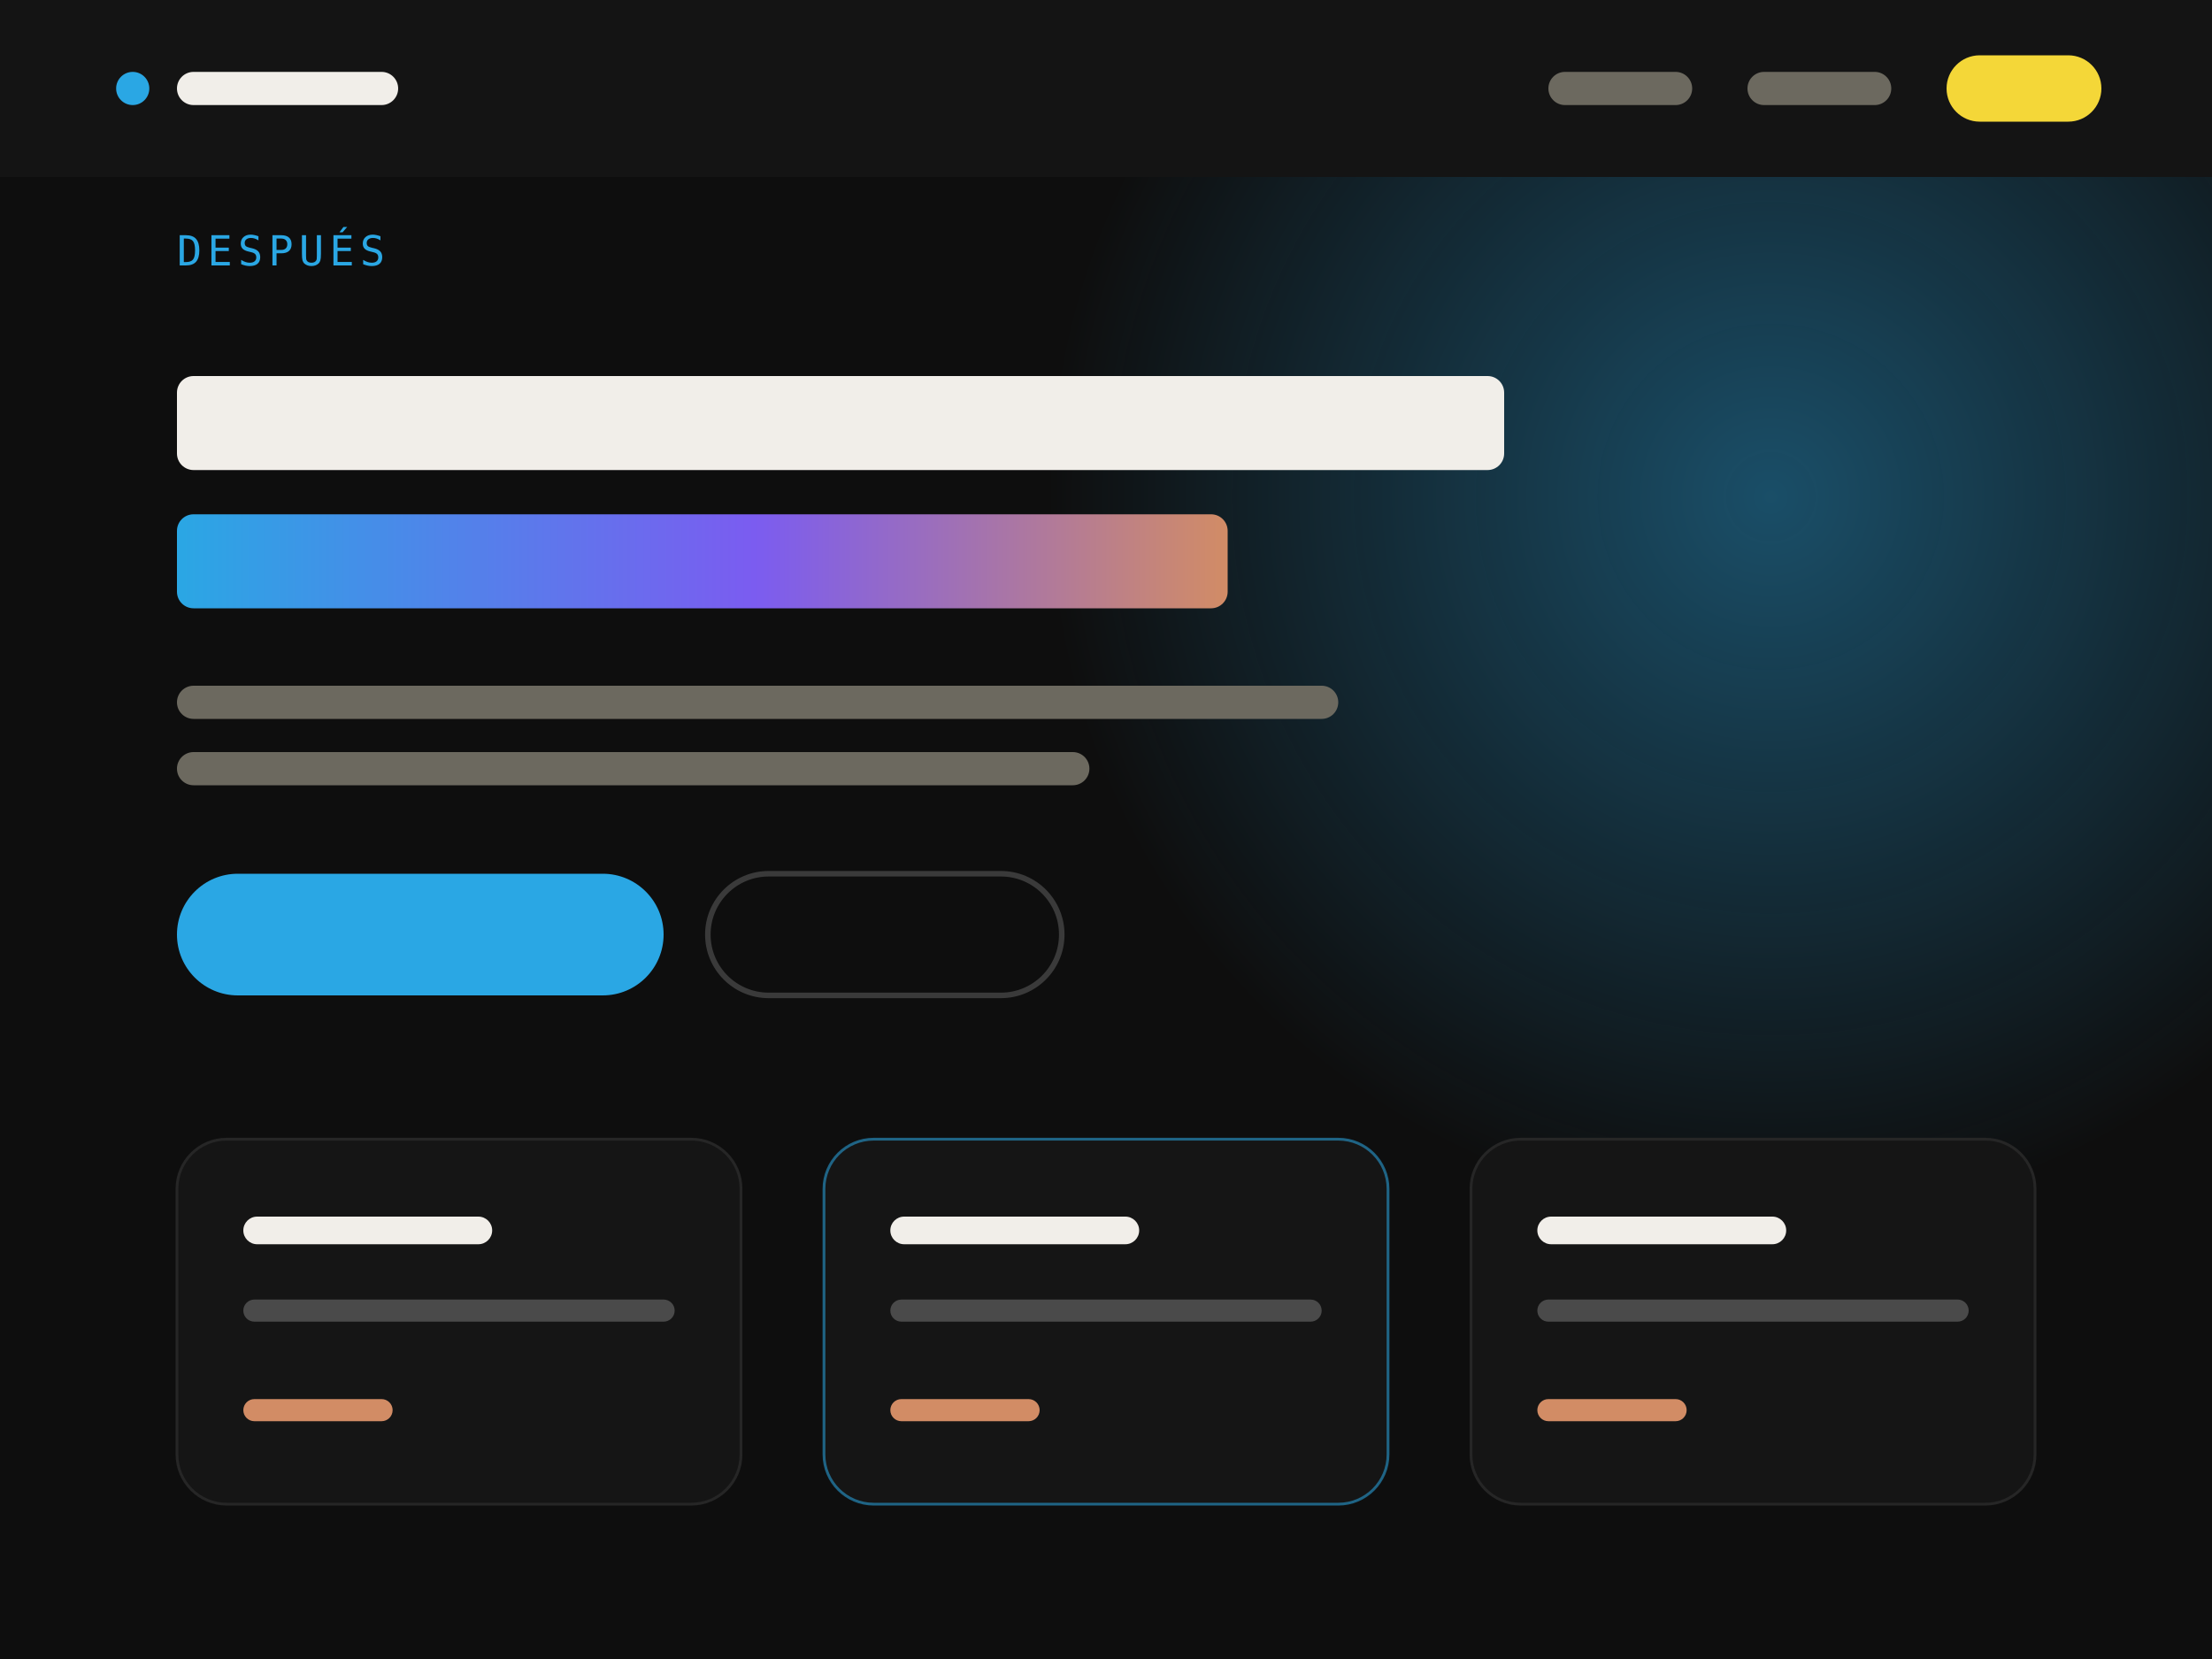
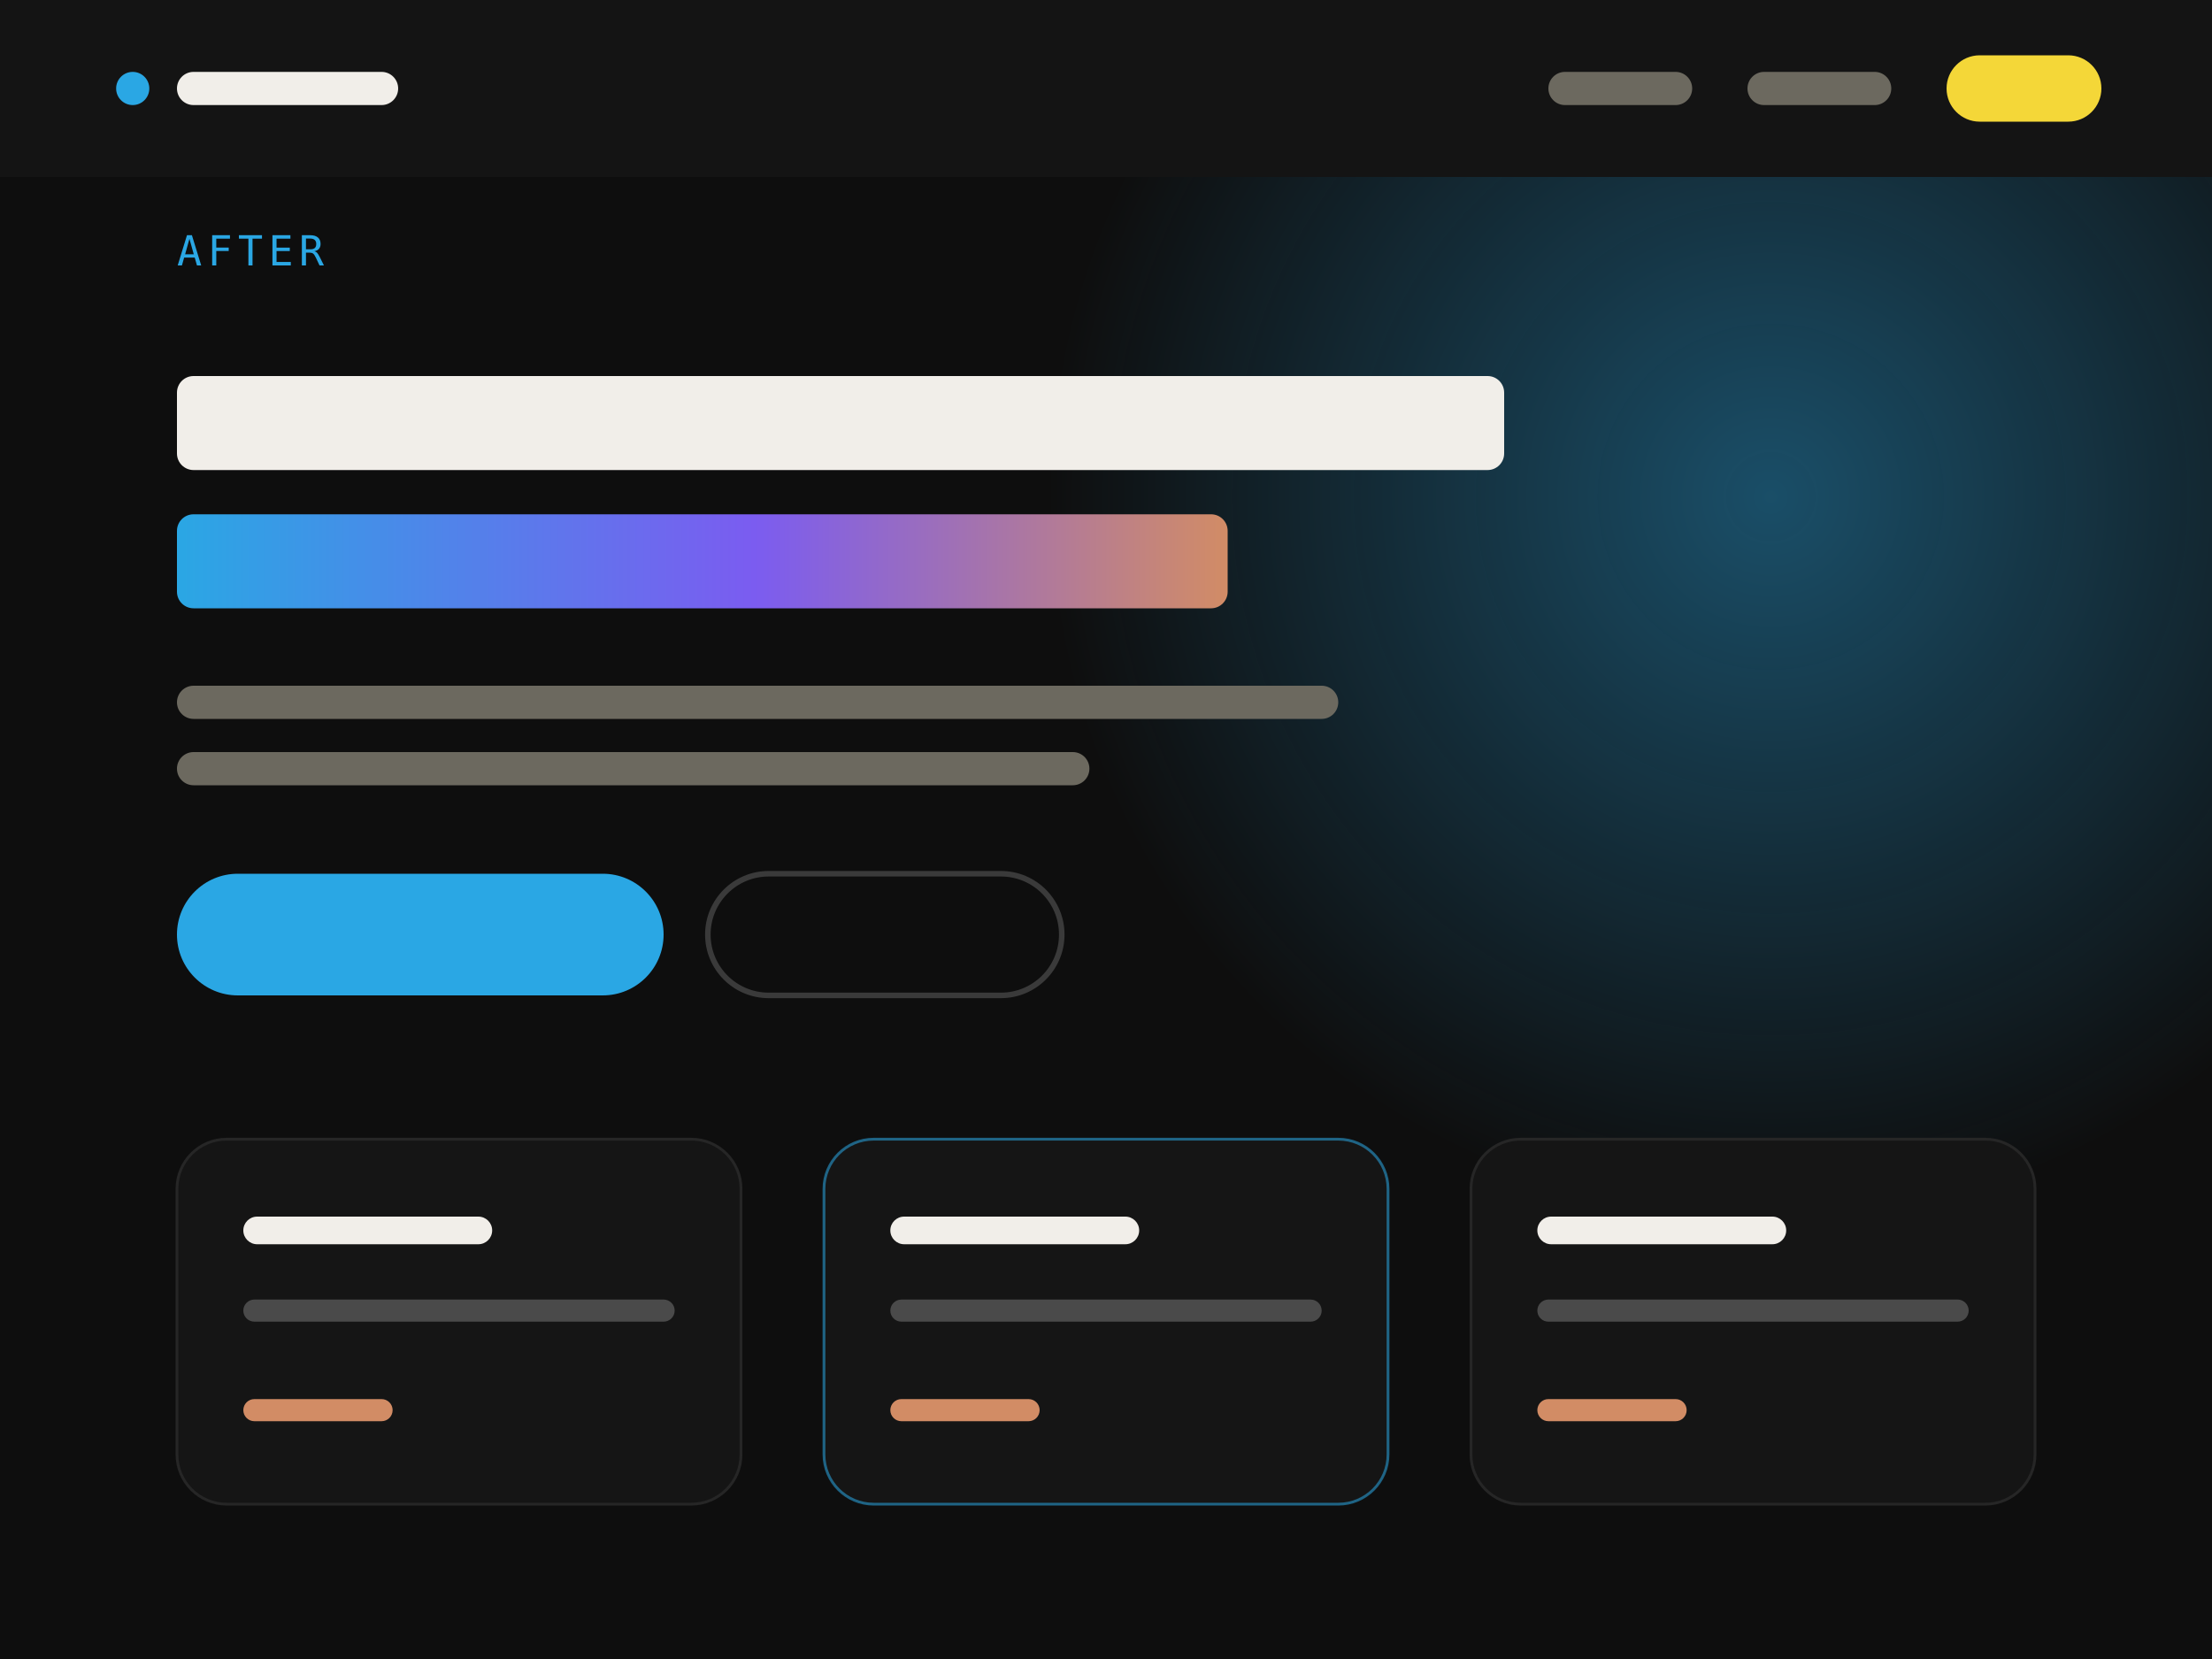
- <svg xmlns="http://www.w3.org/2000/svg" viewBox="0 0 800 600" width="800" height="600" role="img" aria-label="La misma web con rage-motion: contraste, jerarquía y acentos de color">
+ <svg xmlns="http://www.w3.org/2000/svg" viewBox="0 0 800 600" width="800" height="600" role="img" aria-label="The same page with rage-motion: contrast, hierarchy and colour accents">
  <defs>
    <linearGradient id="rm-sweep" x1="0" y1="0" x2="1" y2="0">
      <stop offset="0%" stop-color="#2aa7e4" />
      <stop offset="55%" stop-color="#7b5cf0" />
      <stop offset="100%" stop-color="#d28c65" />
    </linearGradient>
    <radialGradient id="rm-glow" cx="0.5" cy="0.5" r="0.5">
      <stop offset="0%" stop-color="#2aa7e4" stop-opacity="0.42" />
      <stop offset="100%" stop-color="#2aa7e4" stop-opacity="0" />
    </radialGradient>
  </defs>
  <rect width="800" height="600" fill="#0e0e0e" />
  <circle cx="640" cy="180" r="260" fill="url(#rm-glow)" />
  <rect x="0" y="0" width="800" height="64" fill="#141414" />
  <circle cx="48" cy="32" r="6" fill="#2aa7e4" />
  <rect x="64" y="26" width="80" height="12" rx="6" fill="#f1eee9" />
  <rect x="560" y="26" width="52" height="12" rx="6" fill="#6c695f" />
  <rect x="632" y="26" width="52" height="12" rx="6" fill="#6c695f" />
  <rect x="704" y="20" width="56" height="24" rx="12" fill="#f4d738" />
  <rect x="64" y="136" width="480" height="34" rx="6" fill="#f1eee9" />
  <rect x="64" y="186" width="380" height="34" rx="6" fill="url(#rm-sweep)" />
  <rect x="64" y="248" width="420" height="12" rx="6" fill="#6c695f" />
  <rect x="64" y="272" width="330" height="12" rx="6" fill="#6c695f" />
  <rect x="64" y="316" width="176" height="44" rx="22" fill="#2aa7e4" />
  <rect x="256" y="316" width="128" height="44" rx="22" fill="none" stroke="#3a3a3a" stroke-width="2" />
  <rect x="64" y="412" width="204" height="132" rx="18" fill="#151515" stroke="#262626" />
  <rect x="298" y="412" width="204" height="132" rx="18" fill="#151515" stroke="#2aa7e4" stroke-opacity="0.55" />
  <rect x="532" y="412" width="204" height="132" rx="18" fill="#151515" stroke="#262626" />
  <rect x="88" y="440" width="90" height="10" rx="5" fill="#f1eee9" />
  <rect x="322" y="440" width="90" height="10" rx="5" fill="#f1eee9" />
  <rect x="556" y="440" width="90" height="10" rx="5" fill="#f1eee9" />
  <rect x="88" y="470" width="156" height="8" rx="4" fill="#4a4a4a" />
  <rect x="322" y="470" width="156" height="8" rx="4" fill="#4a4a4a" />
  <rect x="556" y="470" width="156" height="8" rx="4" fill="#4a4a4a" />
  <rect x="88" y="506" width="54" height="8" rx="4" fill="#d28c65" />
  <rect x="322" y="506" width="54" height="8" rx="4" fill="#d28c65" />
  <rect x="556" y="506" width="54" height="8" rx="4" fill="#d28c65" />
-   <text x="64" y="96" font-family="'JetBrains Mono', ui-monospace, monospace" font-size="15" letter-spacing="2" fill="#2aa7e4">DESPUÉS</text>
+   <text x="64" y="96" font-family="'JetBrains Mono', ui-monospace, monospace" font-size="15" letter-spacing="2" fill="#2aa7e4">AFTER</text>
</svg>
